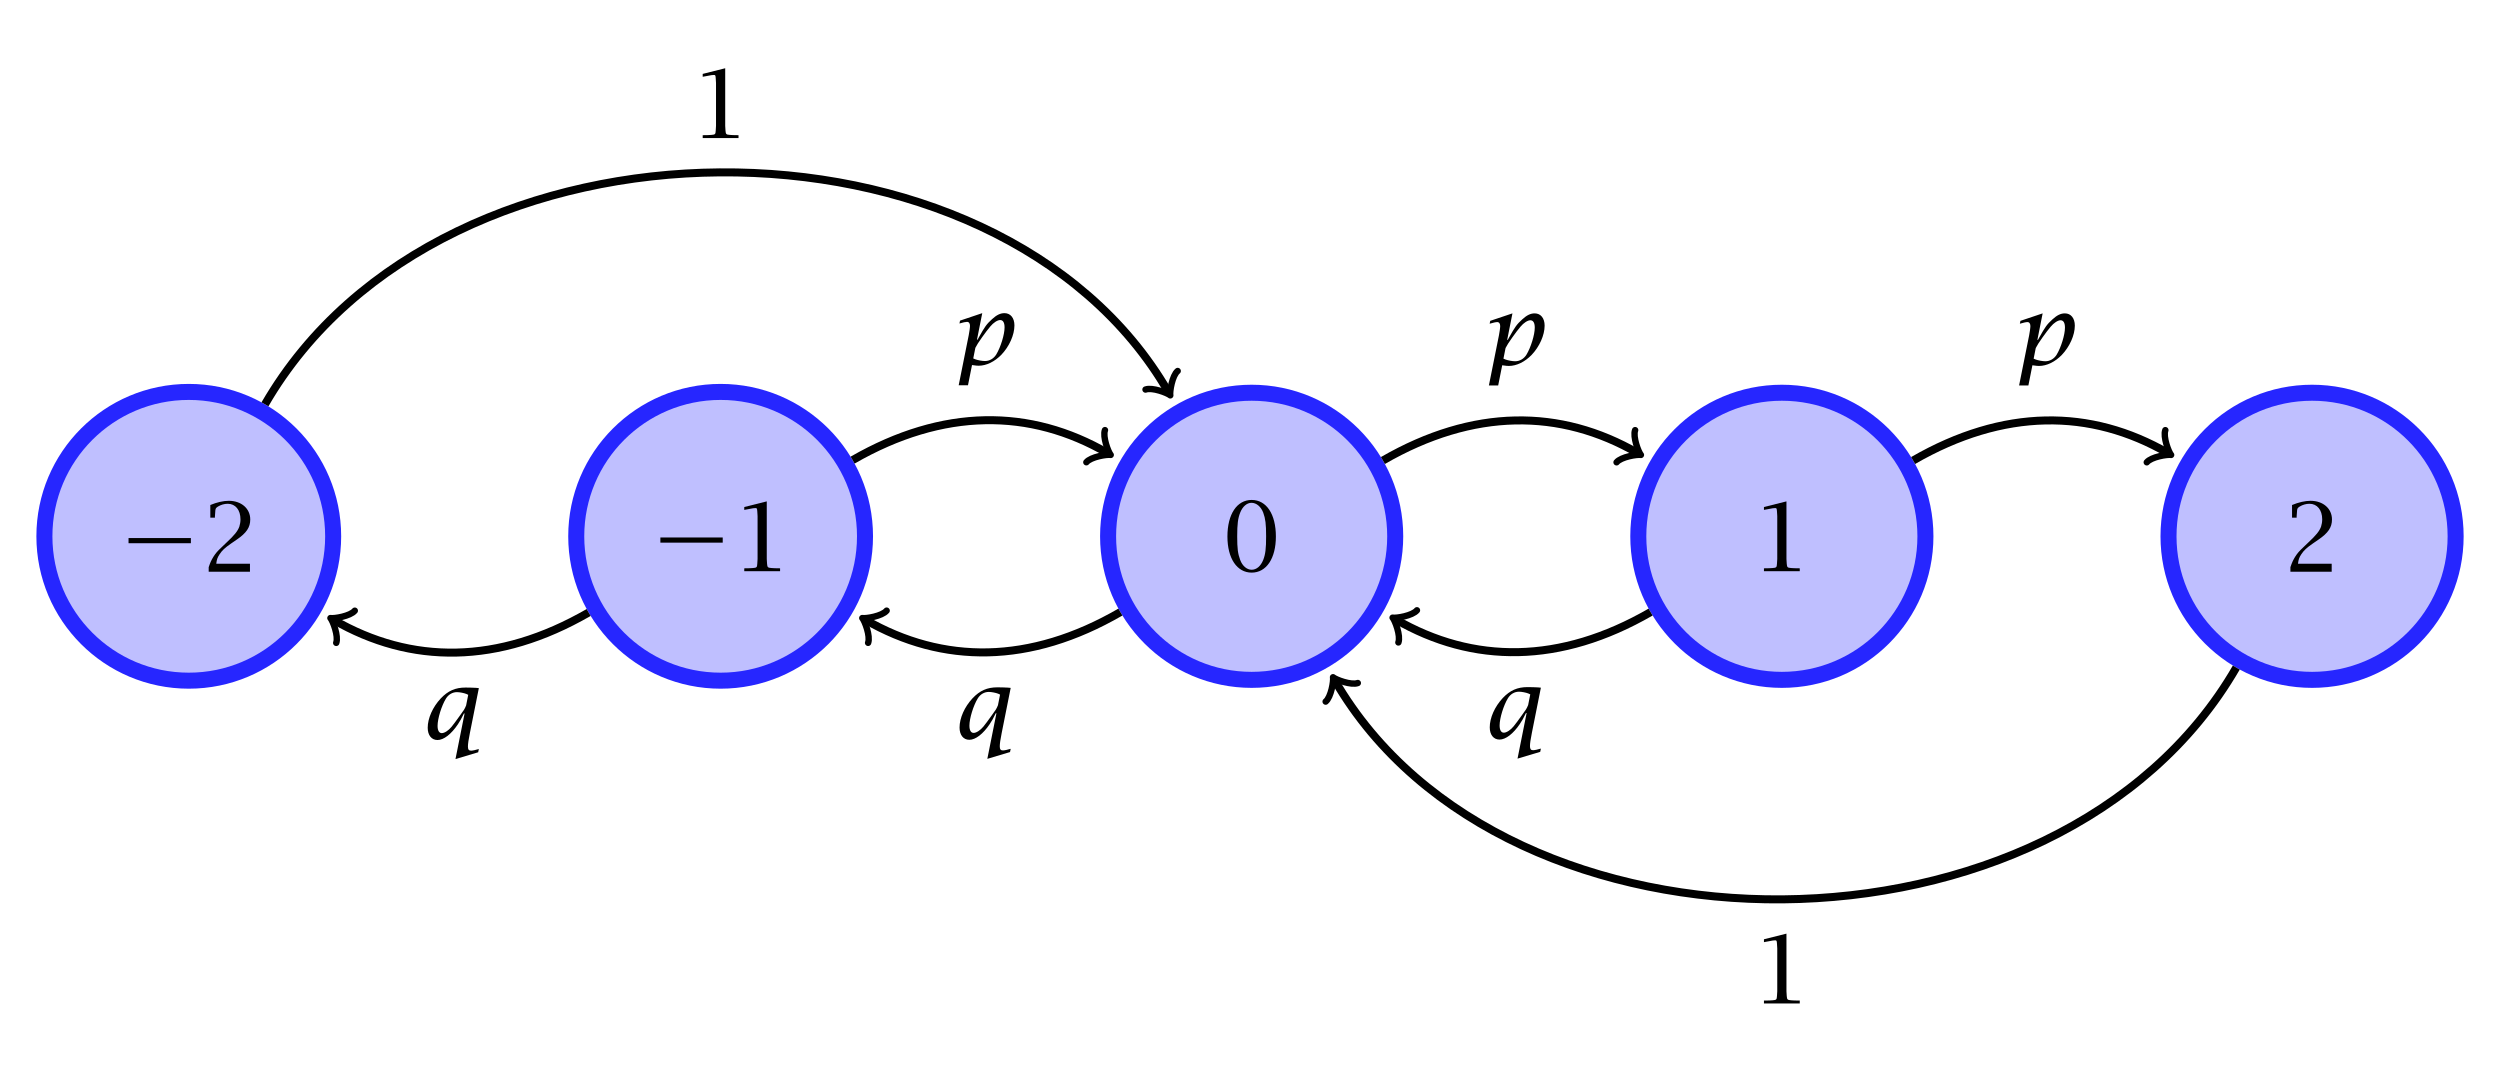
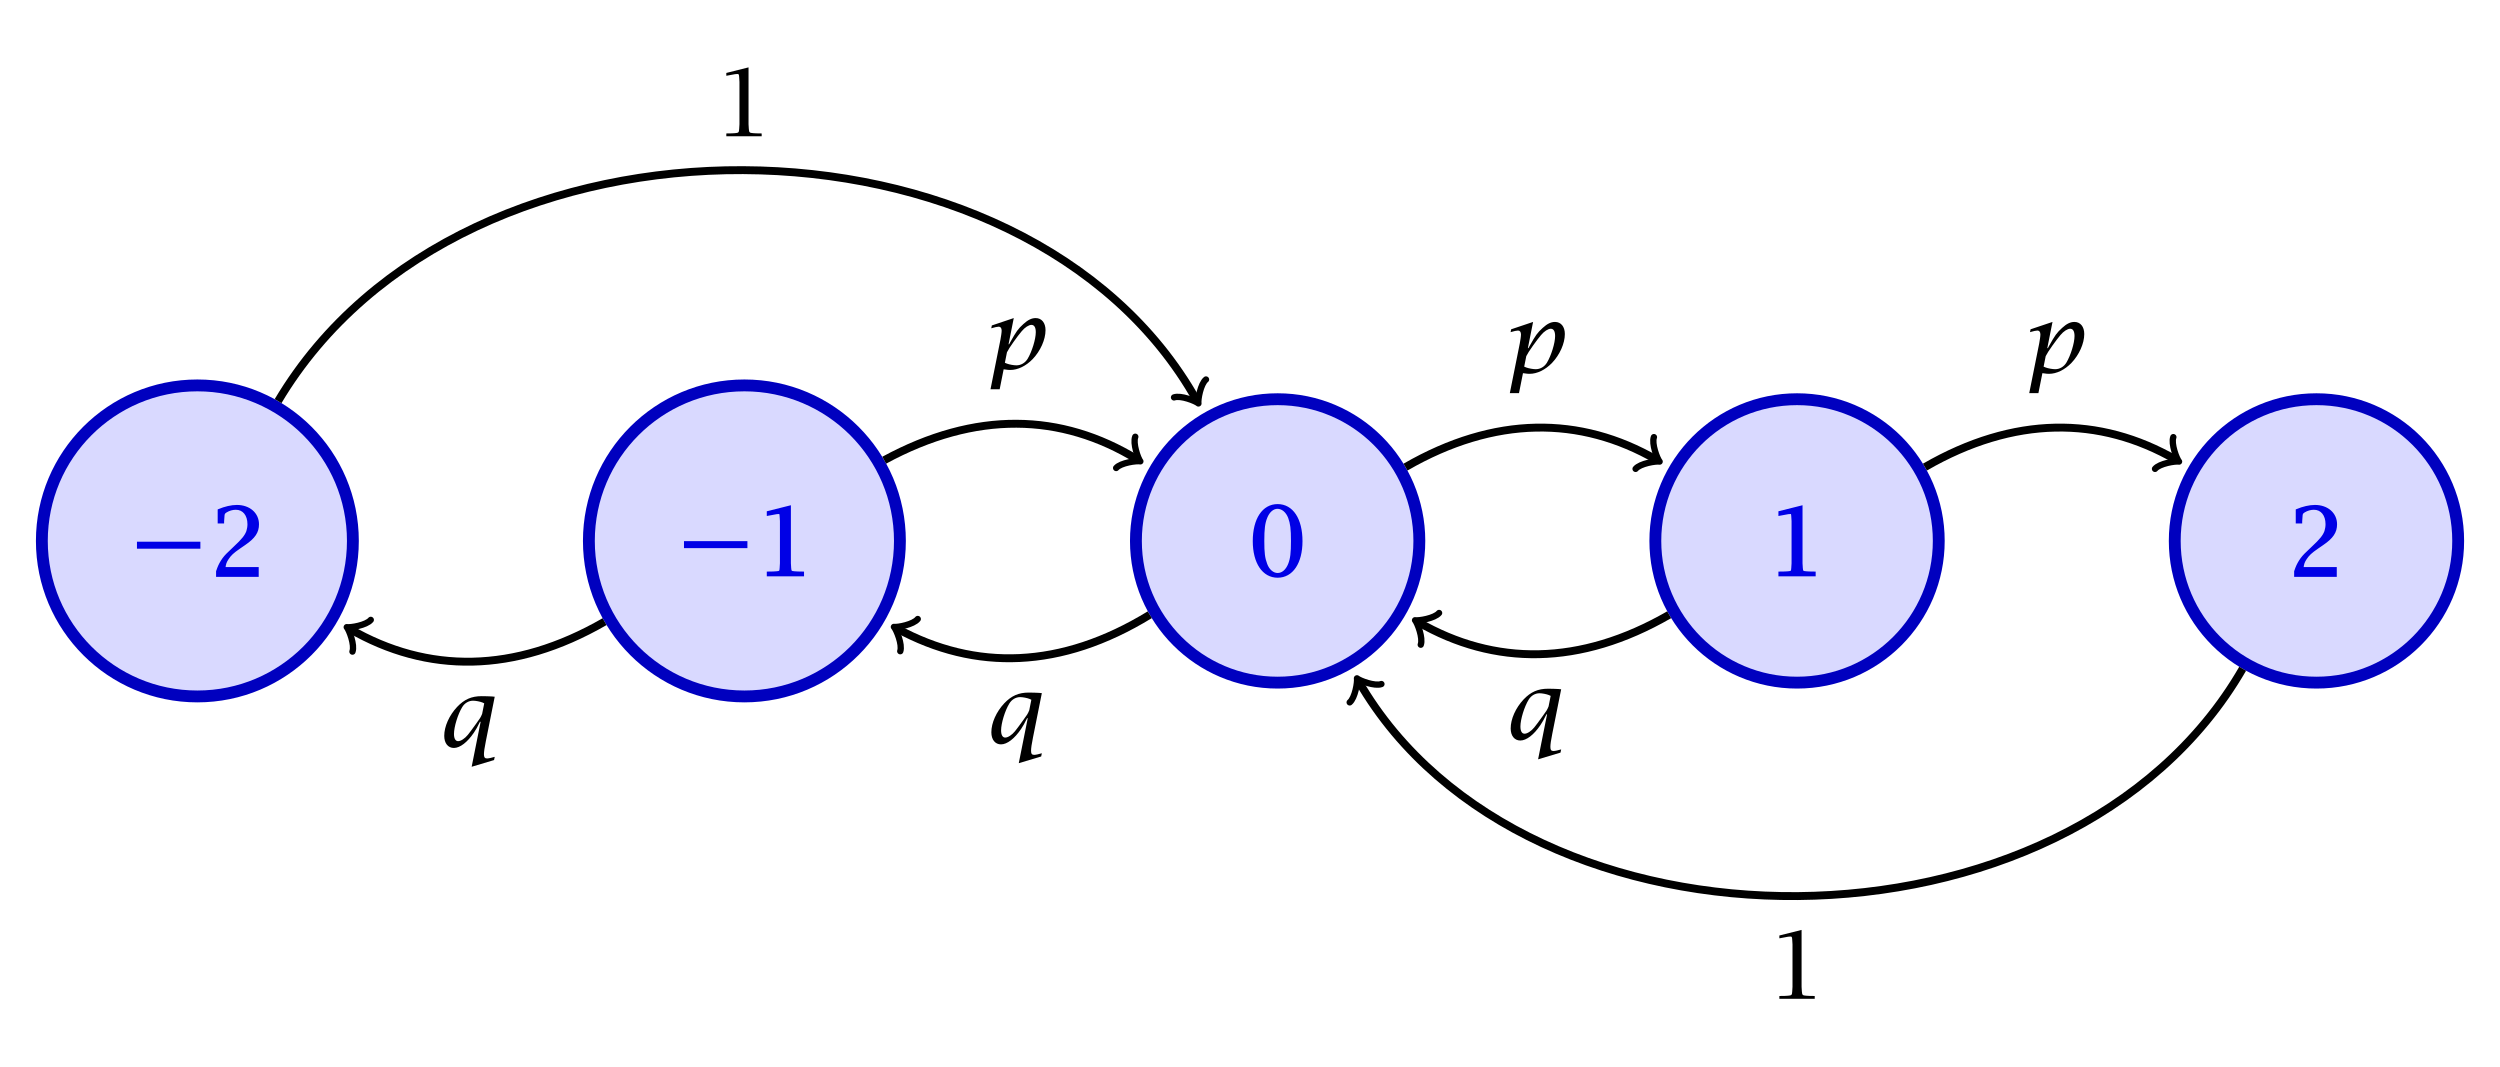
- <svg xmlns="http://www.w3.org/2000/svg" xmlns:xlink="http://www.w3.org/1999/xlink" version="1.1" width="468.164" height="200.698" viewBox="0 0 468.164 200.698">
+ <svg xmlns="http://www.w3.org/2000/svg" xmlns:xlink="http://www.w3.org/1999/xlink" version="1.1" width="474.278" height="202.277" viewBox="0 0 474.278 202.277">
  <defs>
    <path id="font_2_1" d="M.108 .298H.759V.352H.108V.298Z" />
    <path id="font_2_2" d="M.41 .547C.41 .521 .405 .493 .398 .471 .38 .423 .348 .383 .26 .301L.209 .252C.171 .217 .149 .191 .127 .156 .106 .121 .096 .101 .078 .048V0H.509V.084H.157C.163 .13 .169 .148 .192 .183 .22 .225 .246 .249 .312 .295L.37 .335C.473 .405 .512 .464 .512 .546 .512 .66 .419 .741 .288 .741 .231 .741 .162 .725 .095 .697V.565H.143V.577C.147 .648 .148 .652 .154 .663 .158 .669 .165 .675 .175 .681 .205 .699 .241 .71 .277 .71 .357 .71 .41 .646 .41 .547Z" />
    <path id="font_2_3" d="M.256 .575V.127L.253 .078C.251 .04 .247 .036 .208 .033L.175 .031 .117 .03V0H.491V.03L.434 .031 .401 .033C.362 .036 .358 .04 .355 .078L.352 .127V.729L.117 .67V.64L.166 .649 .209 .657C.217 .658 .226 .659 .234 .659 .249 .659 .251 .655 .253 .624L.256 .575Z" />
    <path id="font_2_4" d="M.304-.018C.458-.018 .557 .13 .557 .359 .557 .592 .459 .741 .304 .741 .15 .741 .051 .592 .051 .359 .051 .13 .151-.018 .304-.018M.304 .012C.254 .012 .207 .052 .184 .115 .16 .179 .153 .233 .153 .361 .153 .49 .161 .55 .184 .608 .209 .672 .254 .711 .302 .711 .354 .711 .401 .671 .425 .608 .448 .545 .455 .49 .455 .361 .455 .233 .448 .174 .425 .115 .399 .05 .355 .012 .304 .012Z" />
    <path id="font_2_5" d="M.24 .18C.261 .219 .267 .228 .31 .29 .343 .336 .371 .374 .396 .403 .429 .443 .471 .47 .499 .47 .529 .47 .545 .443 .545 .393 .545 .318 .504 .186 .458 .11 .431 .067 .388 .042 .34 .042 .312 .042 .267 .05 .24 .06 .235 .062 .228 .065 .218 .069L.24 .18M.205 0C.212-.001 .217-.002 .221-.002 .24-.004 .25-.006 .252-.006 .26-.007 .267-.007 .275-.007 .355-.007 .441 .035 .512 .108 .594 .194 .648 .314 .648 .414 .648 .492 .607 .542 .544 .542 .501 .542 .462 .523 .414 .479 .356 .426 .34 .403 .275 .287L.263 .265H.257L.312 .542 .08 .464 .074 .434C.112 .445 .138 .451 .153 .451 .173 .451 .184 .435 .184 .409 .184 .398 .182 .384 .18 .368L.171 .313 .066-.211H.163L.205 0Z" />
    <path id="font_2_6" d="M.338-.211 .575-.14 .582-.106C.553-.115 .517-.123 .501-.123 .477-.123 .468-.111 .468-.08 .468-.053 .474-.01 .488 .059L.582 .53C.557 .533 .553 .533 .502 .535 .475 .536 .456 .536 .444 .536 .336 .536 .26 .502 .184 .422 .1 .332 .048 .215 .048 .116 .048 .038 .088-.012 .15-.012 .215-.012 .294 .049 .363 .152 .386 .186 .396 .205 .426 .265H.433L.338-.211M.449 .349C.433 .31 .428 .303 .382 .24 .344 .187 .316 .149 .297 .126 .266 .088 .224 .06 .195 .06 .167 .06 .151 .087 .151 .136 .151 .211 .192 .345 .238 .42 .264 .463 .307 .488 .353 .488 .381 .488 .427 .479 .452 .469 .456 .468 .462 .465 .471 .46L.449 .349Z" />
  </defs>
-   <path transform="matrix(1.5,0,0,-1.5,35.35204,100.4304)" d="M18.025 0C18.025 9.955 9.955 18.025 0 18.025-9.955 18.025-18.025 9.955-18.025 0-18.025-9.955-9.955-18.025 0-18.025 9.955-18.025 18.025-9.955 18.025 0ZM0 0" fill="#bfbfff" />
-   <path transform="matrix(1.5,0,0,-1.5,35.35204,100.4304)" stroke-width="2" stroke-linecap="butt" stroke-miterlimit="10" stroke-linejoin="miter" fill="none" stroke="#2626ff" d="M18.025 0C18.025 9.955 9.955 18.025 0 18.025-9.955 18.025-18.025 9.955-18.025 0-18.025-9.955-9.955-18.025 0-18.025 9.955-18.025 18.025-9.955 18.025 0ZM0 0" />
-   <use data-text="−" xlink:href="#font_2_1" transform="matrix(17.93276,0,0,-17.93276,22.1339,107.0708)" />
-   <use data-text="2" xlink:href="#font_2_2" transform="matrix(17.93276,0,0,-17.93276,37.6816,107.0708)" />
-   <path transform="matrix(1.5,0,0,-1.5,35.35204,100.4304)" d="M84.423 0C84.423 9.955 76.353 18.025 66.398 18.025 56.442 18.025 48.372 9.955 48.372 0 48.372-9.955 56.442-18.025 66.398-18.025 76.353-18.025 84.423-9.955 84.423 0ZM66.398 0" fill="#bfbfff" />
-   <path transform="matrix(1.5,0,0,-1.5,35.35204,100.4304)" stroke-width="2" stroke-linecap="butt" stroke-miterlimit="10" stroke-linejoin="miter" fill="none" stroke="#2626ff" d="M84.423 0C84.423 9.955 76.353 18.025 66.398 18.025 56.442 18.025 48.372 9.955 48.372 0 48.372-9.955 56.442-18.025 66.398-18.025 76.353-18.025 84.423-9.955 84.423 0ZM66.398 0" />
-   <use data-text="−" xlink:href="#font_2_1" transform="matrix(17.93276,0,0,-17.93276,121.7291,106.9633)" />
-   <use data-text="1" xlink:href="#font_2_3" transform="matrix(17.93276,0,0,-17.93276,137.2768,106.9633)" />
-   <path transform="matrix(1.5,0,0,-1.5,35.35204,100.4304)" d="M150.616 0C150.616 9.899 142.592 17.923 132.693 17.923 122.794 17.923 114.77 9.899 114.77 0 114.77-9.899 122.794-17.923 132.693-17.923 142.592-17.923 150.616-9.899 150.616 0ZM132.693 0" fill="#bfbfff" />
-   <path transform="matrix(1.5,0,0,-1.5,35.35204,100.4304)" stroke-width="2" stroke-linecap="butt" stroke-miterlimit="10" stroke-linejoin="miter" fill="none" stroke="#2626ff" d="M150.616 0C150.616 9.899 142.592 17.923 132.693 17.923 122.794 17.923 114.77 9.899 114.77 0 114.77-9.899 122.794-17.923 132.693-17.923 142.592-17.923 150.616-9.899 150.616 0ZM132.693 0" />
-   <use data-text="0" xlink:href="#font_2_4" transform="matrix(17.93276,0,0,-17.93276,228.9404,106.9095)" />
-   <path transform="matrix(1.5,0,0,-1.5,35.35204,100.4304)" d="M216.809 0C216.809 9.899 208.785 17.923 198.886 17.923 188.987 17.923 180.963 9.899 180.963 0 180.963-9.899 188.987-17.923 198.886-17.923 208.785-17.923 216.809-9.899 216.809 0ZM198.886 0" fill="#bfbfff" />
-   <path transform="matrix(1.5,0,0,-1.5,35.35204,100.4304)" stroke-width="2" stroke-linecap="butt" stroke-miterlimit="10" stroke-linejoin="miter" fill="none" stroke="#2626ff" d="M216.809 0C216.809 9.899 208.785 17.923 198.886 17.923 188.987 17.923 180.963 9.899 180.963 0 180.963-9.899 188.987-17.923 198.886-17.923 208.785-17.923 216.809-9.899 216.809 0ZM198.886 0" />
-   <use data-text="1" xlink:href="#font_2_3" transform="matrix(17.93276,0,0,-17.93276,328.2288,106.9633)" />
-   <path transform="matrix(1.5,0,0,-1.5,35.35204,100.4304)" d="M283.002 0C283.002 9.899 274.978 17.923 265.079 17.923 255.18 17.923 247.156 9.899 247.156 0 247.156-9.899 255.18-17.923 265.079-17.923 274.978-17.923 283.002-9.899 283.002 0ZM265.079 0" fill="#bfbfff" />
-   <path transform="matrix(1.5,0,0,-1.5,35.35204,100.4304)" stroke-width="2" stroke-linecap="butt" stroke-miterlimit="10" stroke-linejoin="miter" fill="none" stroke="#2626ff" d="M283.002 0C283.002 9.899 274.978 17.923 265.079 17.923 255.18 17.923 247.156 9.899 247.156 0 247.156-9.899 255.18-17.923 265.079-17.923 274.978-17.923 283.002-9.899 283.002 0ZM265.079 0" />
-   <use data-text="2" xlink:href="#font_2_2" transform="matrix(17.93276,0,0,-17.93276,427.5171,107.0708)" />
-   <path transform="matrix(1.5,0,0,-1.5,35.35204,100.4304)" stroke-width="1" stroke-linecap="butt" stroke-miterlimit="10" stroke-linejoin="miter" fill="none" stroke="#000000" d="" />
-   <path transform="matrix(1.5,0,0,-1.5,35.35204,100.4304)" stroke-width="1" stroke-linecap="butt" stroke-miterlimit="10" stroke-linejoin="miter" fill="none" stroke="#000000" d="M82.874 9.512C94.174 16.014 105.025 15.997 114.722 10.379" />
-   <path transform="matrix(1.297845,.751965,.751965,-1.297845,207.4343,84.86198)" stroke-width=".8" stroke-linecap="round" stroke-linejoin="round" fill="none" stroke="#000000" d="M-1.737 2.316C-1.592 1.447 0 .145 .434 0 0-.145-1.592-1.447-1.737-2.316" />
-   <use data-text="𝑝" xlink:href="#font_2_5" transform="matrix(17.93276,0,0,-17.93276,178.3472,68.36171)" />
-   <path transform="matrix(1.5,0,0,-1.5,35.35204,100.4304)" stroke-width="1" stroke-linecap="butt" stroke-miterlimit="10" stroke-linejoin="miter" fill="none" stroke="#000000" d="M149.081 9.461C160.367 15.977 171.212 15.977 180.913 10.377" />
-   <path transform="matrix(1.299015,.75,.75,-1.299015,306.7218,84.86559)" stroke-width=".8" stroke-linecap="round" stroke-linejoin="round" fill="none" stroke="#000000" d="M-1.737 2.316C-1.592 1.447 0 .145 .434 0 0-.145-1.592-1.447-1.737-2.316" />
-   <use data-text="𝑝" xlink:href="#font_2_5" transform="matrix(17.93276,0,0,-17.93276,277.6346,68.40291)" />
-   <path transform="matrix(1.5,0,0,-1.5,35.35204,100.4304)" stroke-width="1" stroke-linecap="butt" stroke-miterlimit="10" stroke-linejoin="miter" fill="none" stroke="#000000" d="M215.274 9.461C226.56 15.977 237.405 15.977 247.106 10.377" />
-   <path transform="matrix(1.299015,.75,.75,-1.299015,406.0114,84.86559)" stroke-width=".8" stroke-linecap="round" stroke-linejoin="round" fill="none" stroke="#000000" d="M-1.737 2.316C-1.592 1.447 0 .145 .434 0 0-.145-1.592-1.447-1.737-2.316" />
-   <use data-text="𝑝" xlink:href="#font_2_5" transform="matrix(17.93276,0,0,-17.93276,376.923,68.40291)" />
-   <path transform="matrix(1.5,0,0,-1.5,35.35204,100.4304)" stroke-width="1" stroke-linecap="butt" stroke-miterlimit="10" stroke-linejoin="miter" fill="none" stroke="#000000" d="M182.498-9.461C171.212-15.977 160.367-15.977 150.666-10.377" />
-   <path transform="matrix(-1.299015,-.75,-.75,1.299015,261.3509,115.9951)" stroke-width=".8" stroke-linecap="round" stroke-linejoin="round" fill="none" stroke="#000000" d="M-1.737 2.316C-1.592 1.447 0 .145 .434 0 0-.145-1.592-1.447-1.737-2.316" />
-   <use data-text="𝑞" xlink:href="#font_2_6" transform="matrix(17.93276,0,0,-17.93276,278.1185,138.2827)" />
-   <path transform="matrix(1.5,0,0,-1.5,35.35204,100.4304)" stroke-width="1" stroke-linecap="butt" stroke-miterlimit="10" stroke-linejoin="miter" fill="none" stroke="#000000" d="M116.305-9.461C105.025-15.997 94.174-16.014 84.46-10.425" />
-   <path transform="matrix(-1.30014,-.7480051,-.7480051,1.30014,162.0427,116.0682)" stroke-width=".8" stroke-linecap="round" stroke-linejoin="round" fill="none" stroke="#000000" d="M-1.737 2.316C-1.592 1.447 0 .145 .434 0 0-.145-1.592-1.447-1.737-2.316" />
-   <use data-text="𝑞" xlink:href="#font_2_6" transform="matrix(17.93276,0,0,-17.93276,178.8311,138.324)" />
-   <path transform="matrix(1.5,0,0,-1.5,35.35204,100.4304)" stroke-width="1" stroke-linecap="butt" stroke-miterlimit="10" stroke-linejoin="miter" fill="none" stroke="#000000" d="M49.921-9.512C38.626-16.034 27.771-16.034 18.061-10.428" />
-   <path transform="matrix(-1.299015,-.74997,-.74997,1.299015,62.44423,116.0718)" stroke-width=".8" stroke-linecap="round" stroke-linejoin="round" fill="none" stroke="#000000" d="M-1.737 2.316C-1.592 1.447 0 .145 .434 0 0-.145-1.592-1.447-1.737-2.316" />
-   <use data-text="𝑞" xlink:href="#font_2_6" transform="matrix(17.93276,0,0,-17.93276,79.23506,138.3654)" />
-   <path transform="matrix(1.5,0,0,-1.5,35.35204,100.4304)" stroke-width="1" stroke-linecap="butt" stroke-miterlimit="10" stroke-linejoin="miter" fill="none" stroke="#000000" d="" />
-   <path transform="matrix(1.5,0,0,-1.5,35.35204,100.4304)" stroke-width="1" stroke-linecap="butt" stroke-miterlimit="10" stroke-linejoin="miter" fill="none" stroke="#000000" d="M9.512 16.476C31.716 54.864 101.088 54.81 122.318 17.974" />
-   <path transform="matrix(.748965,1.2996,1.2996,-.748965,218.8286,73.46997)" stroke-width=".8" stroke-linecap="round" stroke-linejoin="round" fill="none" stroke="#000000" d="M-1.737 2.316C-1.592 1.447 0 .145 .434 0 0-.145-1.592-1.447-1.737-2.316" />
-   <use data-text="1" xlink:href="#font_2_3" transform="matrix(17.93276,0,0,-17.93276,129.4939,25.85373)" />
-   <path transform="matrix(1.5,0,0,-1.5,35.35204,100.4304)" stroke-width="1" stroke-linecap="butt" stroke-miterlimit="10" stroke-linejoin="miter" fill="none" stroke="#000000" d="M255.618-16.388C233.494-54.707 164.278-54.707 143.069-17.973" />
-   <path transform="matrix(-.74997,-1.299015,-1.299015,.74997,249.9563,127.3897)" stroke-width=".8" stroke-linecap="round" stroke-linejoin="round" fill="none" stroke="#000000" d="M-1.737 2.316C-1.592 1.447 0 .145 .434 0 0-.145-1.592-1.447-1.737-2.316" />
-   <use data-text="1" xlink:href="#font_2_3" transform="matrix(17.93276,0,0,-17.93276,328.2287,187.9099)" />
+   <path transform="matrix(1.5,0,0,-1.5,37.44302,102.6191)" d="M19.669 0C19.669 10.863 10.863 19.669 0 19.669-10.863 19.669-19.669 10.863-19.669 0-19.669-10.863-10.863-19.669 0-19.669 10.863-19.669 19.669-10.863 19.669 0ZM0 0" fill="#d9d9ff" />
+   <path transform="matrix(1.5,0,0,-1.5,37.44302,102.6191)" stroke-width="1.5" stroke-linecap="butt" stroke-miterlimit="10" stroke-linejoin="miter" fill="none" stroke="#0000bf" d="M19.669 0C19.669 10.863 10.863 19.669 0 19.669-10.863 19.669-19.669 10.863-19.669 0-19.669-10.863-10.863-19.669 0-19.669 10.863-19.669 19.669-10.863 19.669 0ZM0 0" />
+   <use data-text="−" xlink:href="#font_2_1" transform="matrix(17.93276,0,0,-17.93276,24.22488,109.2595)" fill="#0000e6" />
+   <use data-text="2" xlink:href="#font_2_2" transform="matrix(17.93276,0,0,-17.93276,39.77258,109.2595)" fill="#0000e6" />
+   <use data-text="−" xlink:href="#font_2_1" stroke-width=".02" stroke-linecap="butt" stroke-miterlimit="10" stroke-linejoin="miter" transform="matrix(17.93276,0,0,-17.93276,24.22488,109.2595)" fill="none" stroke="#0000e6" />
+   <use data-text="2" xlink:href="#font_2_2" stroke-width=".02" stroke-linecap="butt" stroke-miterlimit="10" stroke-linejoin="miter" transform="matrix(17.93276,0,0,-17.93276,39.77258,109.2595)" fill="none" stroke="#0000e6" />
+   <path transform="matrix(1.5,0,0,-1.5,37.44302,102.6191)" d="M88.855 0C88.855 10.863 80.049 19.669 69.186 19.669 58.322 19.669 49.516 10.863 49.516 0 49.516-10.863 58.322-19.669 69.186-19.669 80.049-19.669 88.855-10.863 88.855 0ZM69.186 0" fill="#d9d9ff" />
+   <path transform="matrix(1.5,0,0,-1.5,37.44302,102.6191)" stroke-width="1.5" stroke-linecap="butt" stroke-miterlimit="10" stroke-linejoin="miter" fill="none" stroke="#0000bf" d="M88.855 0C88.855 10.863 80.049 19.669 69.186 19.669 58.322 19.669 49.516 10.863 49.516 0 49.516-10.863 58.322-19.669 69.186-19.669 80.049-19.669 88.855-10.863 88.855 0ZM69.186 0" />
+   <use data-text="−" xlink:href="#font_2_1" transform="matrix(17.93276,0,0,-17.93276,128.002,109.1519)" fill="#0000e6" />
+   <use data-text="1" xlink:href="#font_2_3" transform="matrix(17.93276,0,0,-17.93276,143.5497,109.1519)" fill="#0000e6" />
+   <use data-text="−" xlink:href="#font_2_1" stroke-width=".02" stroke-linecap="butt" stroke-miterlimit="10" stroke-linejoin="miter" transform="matrix(17.93276,0,0,-17.93276,128.002,109.1519)" fill="none" stroke="#0000e6" />
+   <use data-text="1" xlink:href="#font_2_3" stroke-width=".02" stroke-linecap="butt" stroke-miterlimit="10" stroke-linejoin="miter" transform="matrix(17.93276,0,0,-17.93276,143.5497,109.1519)" fill="none" stroke="#0000e6" />
+   <path transform="matrix(1.5,0,0,-1.5,37.44302,102.6191)" d="M154.548 0C154.548 9.899 146.524 17.923 136.625 17.923 126.726 17.923 118.702 9.899 118.702 0 118.702-9.899 126.726-17.923 136.625-17.923 146.524-17.923 154.548-9.899 154.548 0ZM136.625 0" fill="#d9d9ff" />
+   <path transform="matrix(1.5,0,0,-1.5,37.44302,102.6191)" stroke-width="1.5" stroke-linecap="butt" stroke-miterlimit="10" stroke-linejoin="miter" fill="none" stroke="#0000bf" d="M154.548 0C154.548 9.899 146.524 17.923 136.625 17.923 126.726 17.923 118.702 9.899 118.702 0 118.702-9.899 126.726-17.923 136.625-17.923 146.524-17.923 154.548-9.899 154.548 0ZM136.625 0" />
+   <use data-text="0" xlink:href="#font_2_4" transform="matrix(17.93276,0,0,-17.93276,236.9293,109.0982)" fill="#0000e6" />
+   <use data-text="0" xlink:href="#font_2_4" stroke-width=".02" stroke-linecap="butt" stroke-miterlimit="10" stroke-linejoin="miter" transform="matrix(17.93276,0,0,-17.93276,236.9293,109.0982)" fill="none" stroke="#0000e6" />
+   <path transform="matrix(1.5,0,0,-1.5,37.44302,102.6191)" d="M220.241 0C220.241 9.899 212.217 17.923 202.318 17.923 192.419 17.923 184.395 9.899 184.395 0 184.395-9.899 192.419-17.923 202.318-17.923 212.217-17.923 220.241-9.899 220.241 0ZM202.318 0" fill="#d9d9ff" />
+   <path transform="matrix(1.5,0,0,-1.5,37.44302,102.6191)" stroke-width="1.5" stroke-linecap="butt" stroke-miterlimit="10" stroke-linejoin="miter" fill="none" stroke="#0000bf" d="M220.241 0C220.241 9.899 212.217 17.923 202.318 17.923 192.419 17.923 184.395 9.899 184.395 0 184.395-9.899 192.419-17.923 202.318-17.923 212.217-17.923 220.241-9.899 220.241 0ZM202.318 0" />
+   <use data-text="1" xlink:href="#font_2_3" transform="matrix(17.93276,0,0,-17.93276,335.4677,109.1519)" fill="#0000e6" />
+   <use data-text="1" xlink:href="#font_2_3" stroke-width=".02" stroke-linecap="butt" stroke-miterlimit="10" stroke-linejoin="miter" transform="matrix(17.93276,0,0,-17.93276,335.4677,109.1519)" fill="none" stroke="#0000e6" />
+   <path transform="matrix(1.5,0,0,-1.5,37.44302,102.6191)" d="M285.934 0C285.934 9.899 277.91 17.923 268.011 17.923 258.112 17.923 250.088 9.899 250.088 0 250.088-9.899 258.112-17.923 268.011-17.923 277.91-17.923 285.934-9.899 285.934 0ZM268.011 0" fill="#d9d9ff" />
+   <path transform="matrix(1.5,0,0,-1.5,37.44302,102.6191)" stroke-width="1.5" stroke-linecap="butt" stroke-miterlimit="10" stroke-linejoin="miter" fill="none" stroke="#0000bf" d="M285.934 0C285.934 9.899 277.91 17.923 268.011 17.923 258.112 17.923 250.088 9.899 250.088 0 250.088-9.899 258.112-17.923 268.011-17.923 277.91-17.923 285.934-9.899 285.934 0ZM268.011 0" />
+   <use data-text="2" xlink:href="#font_2_2" transform="matrix(17.93276,0,0,-17.93276,434.0061,109.2595)" fill="#0000e6" />
+   <use data-text="2" xlink:href="#font_2_2" stroke-width=".02" stroke-linecap="butt" stroke-miterlimit="10" stroke-linejoin="miter" transform="matrix(17.93276,0,0,-17.93276,434.0061,109.2595)" fill="none" stroke="#0000e6" />
+   <path transform="matrix(1.5,0,0,-1.5,37.44302,102.6191)" stroke-width="1" stroke-linecap="butt" stroke-miterlimit="10" stroke-linejoin="miter" fill="none" stroke="#000000" d="" />
+   <path transform="matrix(1.5,0,0,-1.5,37.44302,102.6191)" stroke-width="1" stroke-linecap="butt" stroke-miterlimit="10" stroke-linejoin="miter" fill="none" stroke="#000000" d="M86.869 10.209C98.422 16.485 109.242 16.204 118.893 10.292" />
+   <path transform="matrix(1.279035,.78345,.78345,-1.279035,215.7825,87.18056)" stroke-width=".8" stroke-linecap="round" stroke-linejoin="round" fill="none" stroke="#000000" d="M-1.737 2.316C-1.592 1.447 0 .145 .434 0 0-.145-1.592-1.447-1.737-2.316" />
+   <use data-text="𝑝" xlink:href="#font_2_5" transform="matrix(17.93276,0,0,-17.93276,186.7269,70.0618)" />
+   <path transform="matrix(1.5,0,0,-1.5,37.44302,102.6191)" stroke-width="1" stroke-linecap="butt" stroke-miterlimit="10" stroke-linejoin="miter" fill="none" stroke="#000000" d="M152.796 9.336C164.06 15.839 174.884 15.839 184.562 10.252" />
+   <path transform="matrix(1.299015,.74997,.74997,-1.299015,314.2856,87.2418)" stroke-width=".8" stroke-linecap="round" stroke-linejoin="round" fill="none" stroke="#000000" d="M-1.737 2.316C-1.592 1.447 0 .145 .434 0 0-.145-1.592-1.447-1.737-2.316" />
+   <use data-text="𝑝" xlink:href="#font_2_5" transform="matrix(17.93276,0,0,-17.93276,285.2486,70.79381)" />
+   <path transform="matrix(1.5,0,0,-1.5,37.44302,102.6191)" stroke-width="1" stroke-linecap="butt" stroke-miterlimit="10" stroke-linejoin="miter" fill="none" stroke="#000000" d="M218.489 9.336C229.753 15.839 240.577 15.839 250.255 10.252" />
+   <path transform="matrix(1.299015,.74997,.74997,-1.299015,412.8252,87.2418)" stroke-width=".8" stroke-linecap="round" stroke-linejoin="round" fill="none" stroke="#000000" d="M-1.737 2.316C-1.592 1.447 0 .145 .434 0 0-.145-1.592-1.447-1.737-2.316" />
+   <use data-text="𝑝" xlink:href="#font_2_5" transform="matrix(17.93276,0,0,-17.93276,383.7869,70.79381)" />
+   <path transform="matrix(1.5,0,0,-1.5,37.44302,102.6191)" stroke-width="1" stroke-linecap="butt" stroke-miterlimit="10" stroke-linejoin="miter" fill="none" stroke="#000000" d="M186.147-9.336C174.884-15.839 164.06-15.839 154.381-10.252" />
+   <path transform="matrix(-1.299015,-.74997,-.74997,1.299015,269.0152,117.9963)" stroke-width=".8" stroke-linecap="round" stroke-linejoin="round" fill="none" stroke="#000000" d="M-1.737 2.316C-1.592 1.447 0 .145 .434 0 0-.145-1.592-1.447-1.737-2.316" />
+   <use data-text="𝑞" xlink:href="#font_2_6" transform="matrix(17.93276,0,0,-17.93276,285.7325,140.2692)" />
+   <path transform="matrix(1.5,0,0,-1.5,37.44302,102.6191)" stroke-width="1" stroke-linecap="butt" stroke-miterlimit="10" stroke-linejoin="miter" fill="none" stroke="#000000" d="M120.454-9.336C109.242-16.204 98.422-16.485 88.478-11.083" />
+   <path transform="matrix(-1.31805,-.71592,-.71592,1.31805,170.1593,119.2436)" stroke-width=".8" stroke-linecap="round" stroke-linejoin="round" fill="none" stroke="#000000" d="M-1.737 2.316C-1.592 1.447 0 .145 .434 0 0-.145-1.592-1.447-1.737-2.316" />
+   <use data-text="𝑞" xlink:href="#font_2_6" transform="matrix(17.93276,0,0,-17.93276,187.2108,141.0012)" />
+   <path transform="matrix(1.5,0,0,-1.5,37.44302,102.6191)" stroke-width="1" stroke-linecap="butt" stroke-miterlimit="10" stroke-linejoin="miter" fill="none" stroke="#000000" d="M51.502-10.209C40.081-16.804 29.105-16.804 19.269-11.125" />
+   <path transform="matrix(-1.299015,-.74997,-.74997,1.299015,66.34606,119.306)" stroke-width=".8" stroke-linecap="round" stroke-linejoin="round" fill="none" stroke="#000000" d="M-1.737 2.316C-1.592 1.447 0 .145 .434 0 0-.145-1.592-1.447-1.737-2.316" />
+   <use data-text="𝑞" xlink:href="#font_2_6" transform="matrix(17.93276,0,0,-17.93276,83.417,141.6815)" />
+   <path transform="matrix(1.5,0,0,-1.5,37.44302,102.6191)" stroke-width="1" stroke-linecap="butt" stroke-miterlimit="10" stroke-linejoin="miter" fill="none" stroke="#000000" d="" />
+   <path transform="matrix(1.5,0,0,-1.5,37.44302,102.6191)" stroke-width="1" stroke-linecap="butt" stroke-miterlimit="10" stroke-linejoin="miter" fill="none" stroke="#000000" d="M10.209 17.683C33.637 57.078 104.886 56.157 126.394 17.768" />
+   <path transform="matrix(.7331251,1.30854,1.30854,-.7331251,227.0341,75.96705)" stroke-width=".8" stroke-linecap="round" stroke-linejoin="round" fill="none" stroke="#000000" d="M-1.737 2.316C-1.592 1.447 0 .145 .434 0 0-.145-1.592-1.447-1.737-2.316" />
+   <use data-text="1" xlink:href="#font_2_3" transform="matrix(17.93276,0,0,-17.93276,135.6931,25.85373)" />
+   <path transform="matrix(1.5,0,0,-1.5,37.44302,102.6191)" stroke-width="1" stroke-linecap="butt" stroke-miterlimit="10" stroke-linejoin="miter" fill="none" stroke="#000000" d="M258.675-16.171C236.697-54.237 167.939-54.237 146.877-17.756" />
+   <path transform="matrix(-.75,-1.299015,-1.299015,.75,257.7579,129.2536)" stroke-width=".8" stroke-linecap="round" stroke-linejoin="round" fill="none" stroke="#000000" d="M-1.737 2.316C-1.592 1.447 0 .145 .434 0 0-.145-1.592-1.447-1.737-2.316" />
+   <use data-text="1" xlink:href="#font_2_3" transform="matrix(17.93276,0,0,-17.93276,335.4677,189.4889)" />
</svg>
